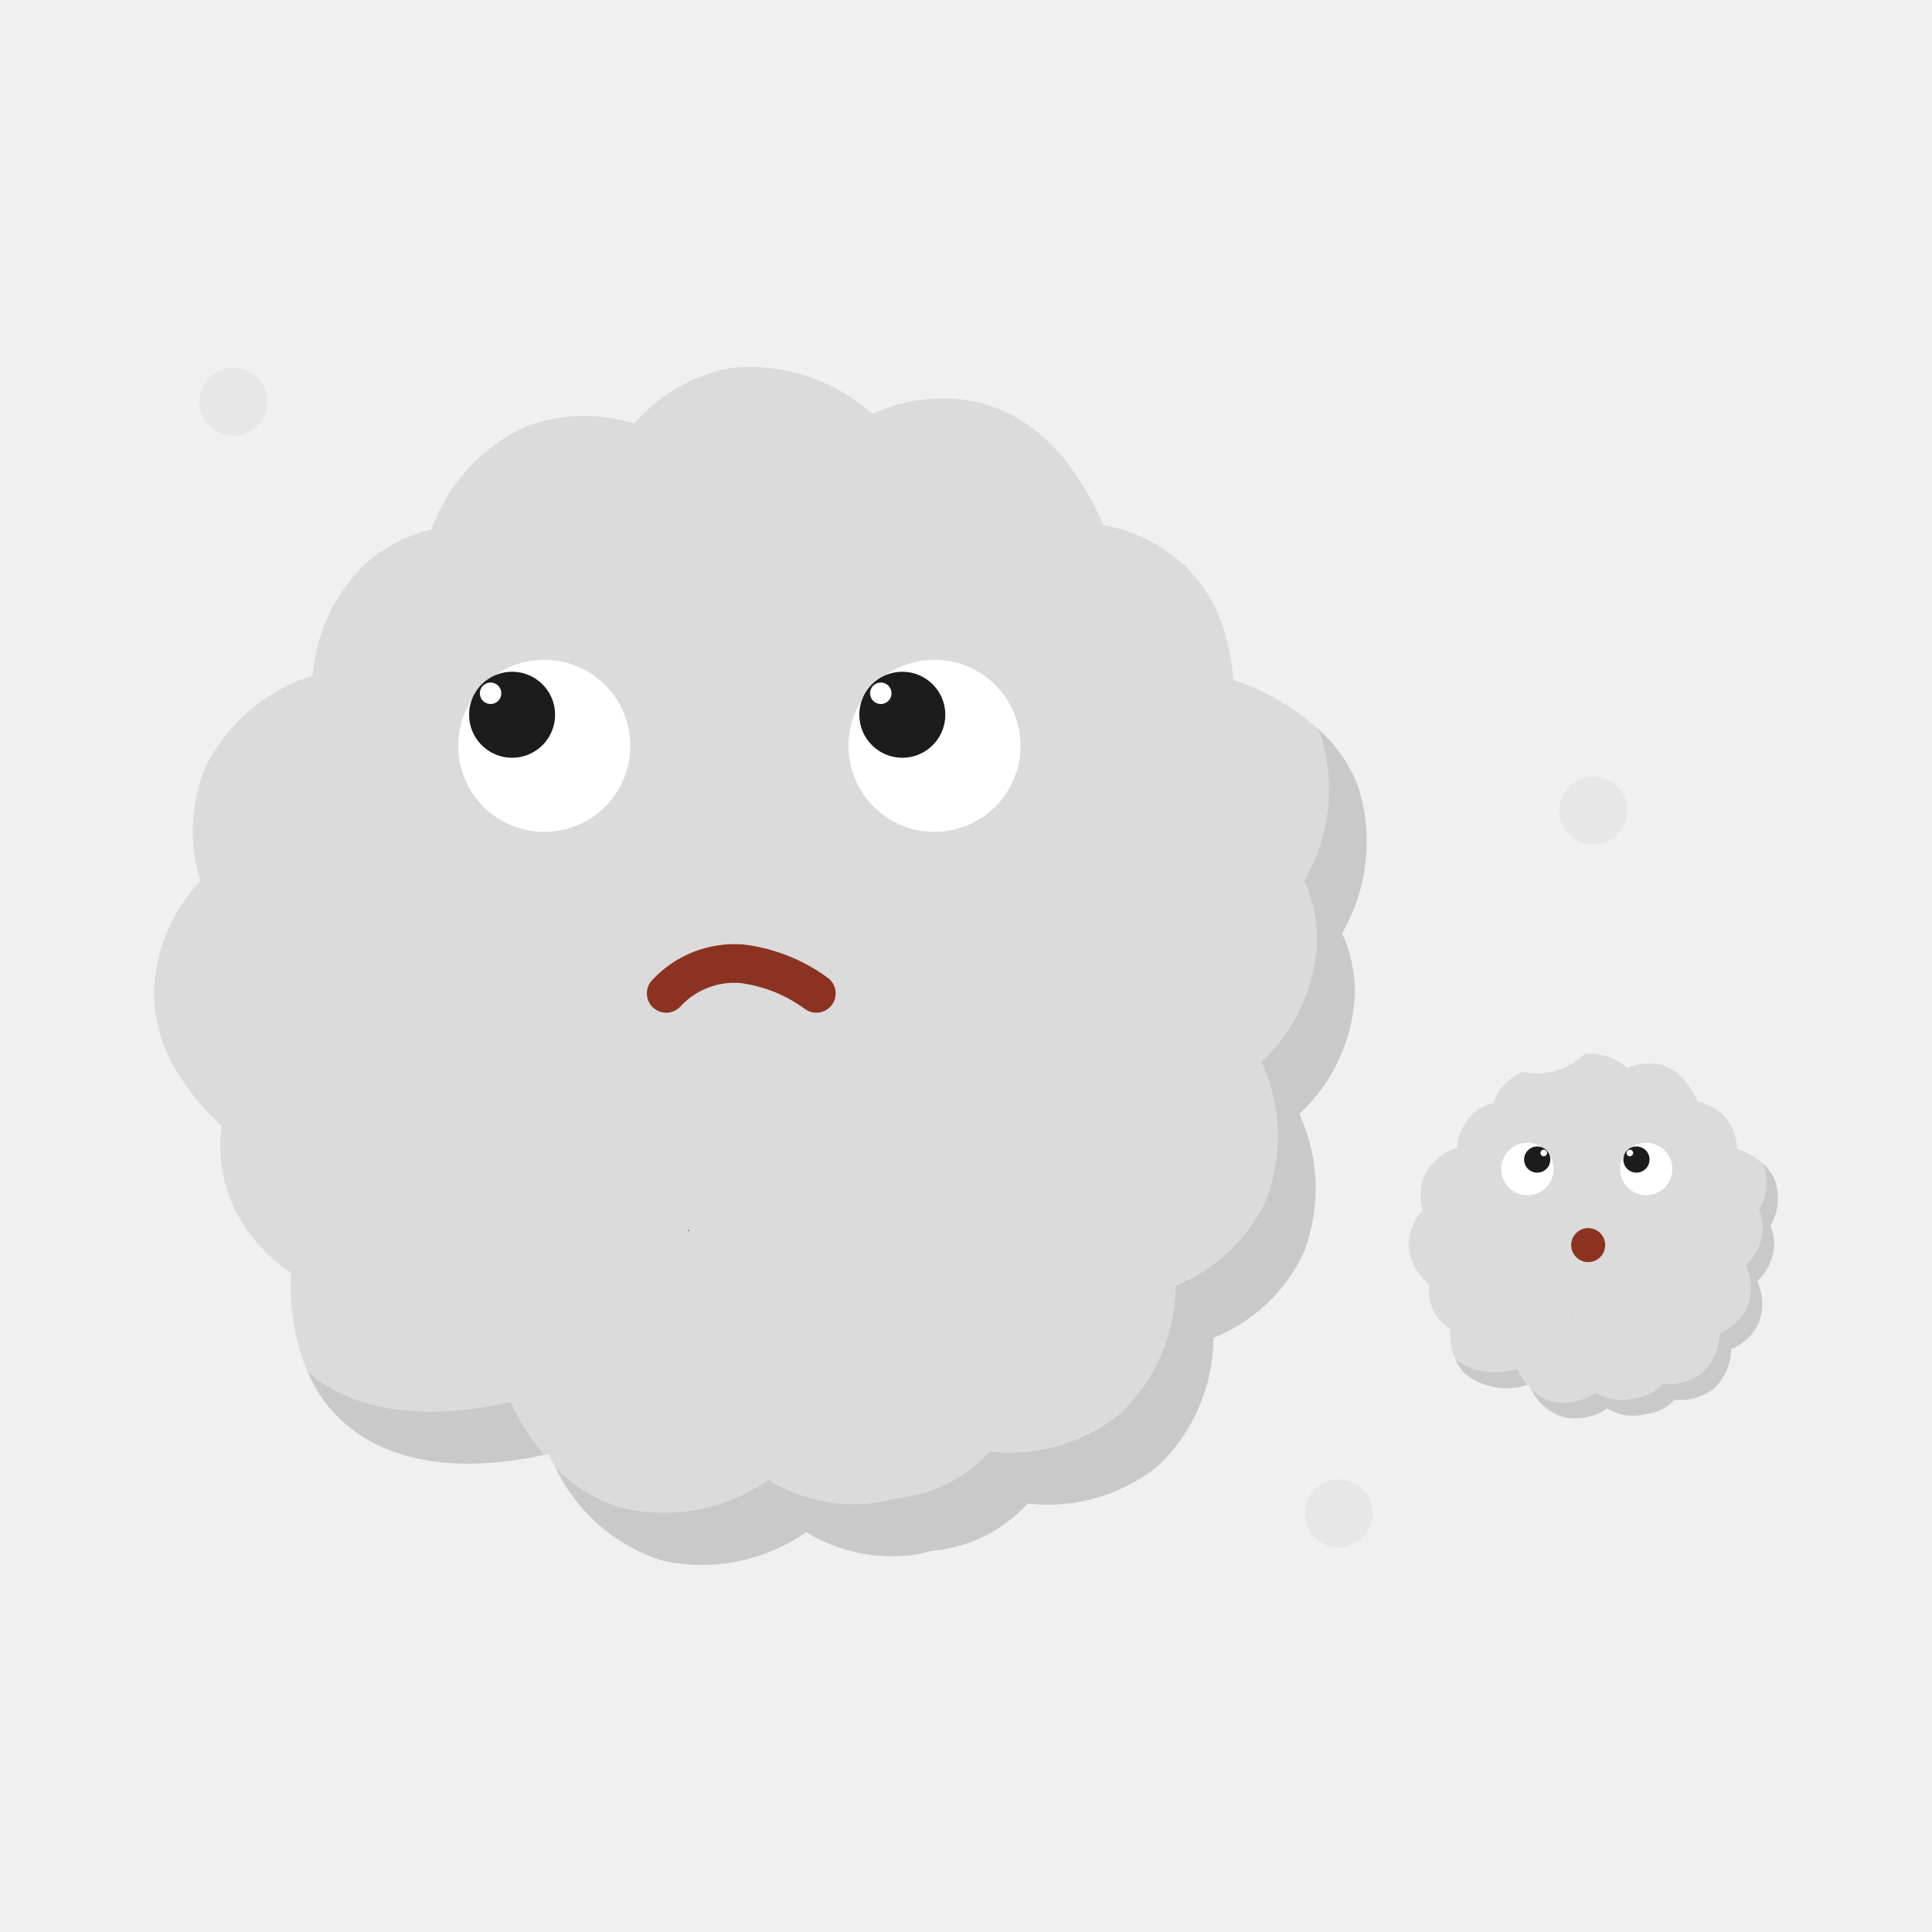
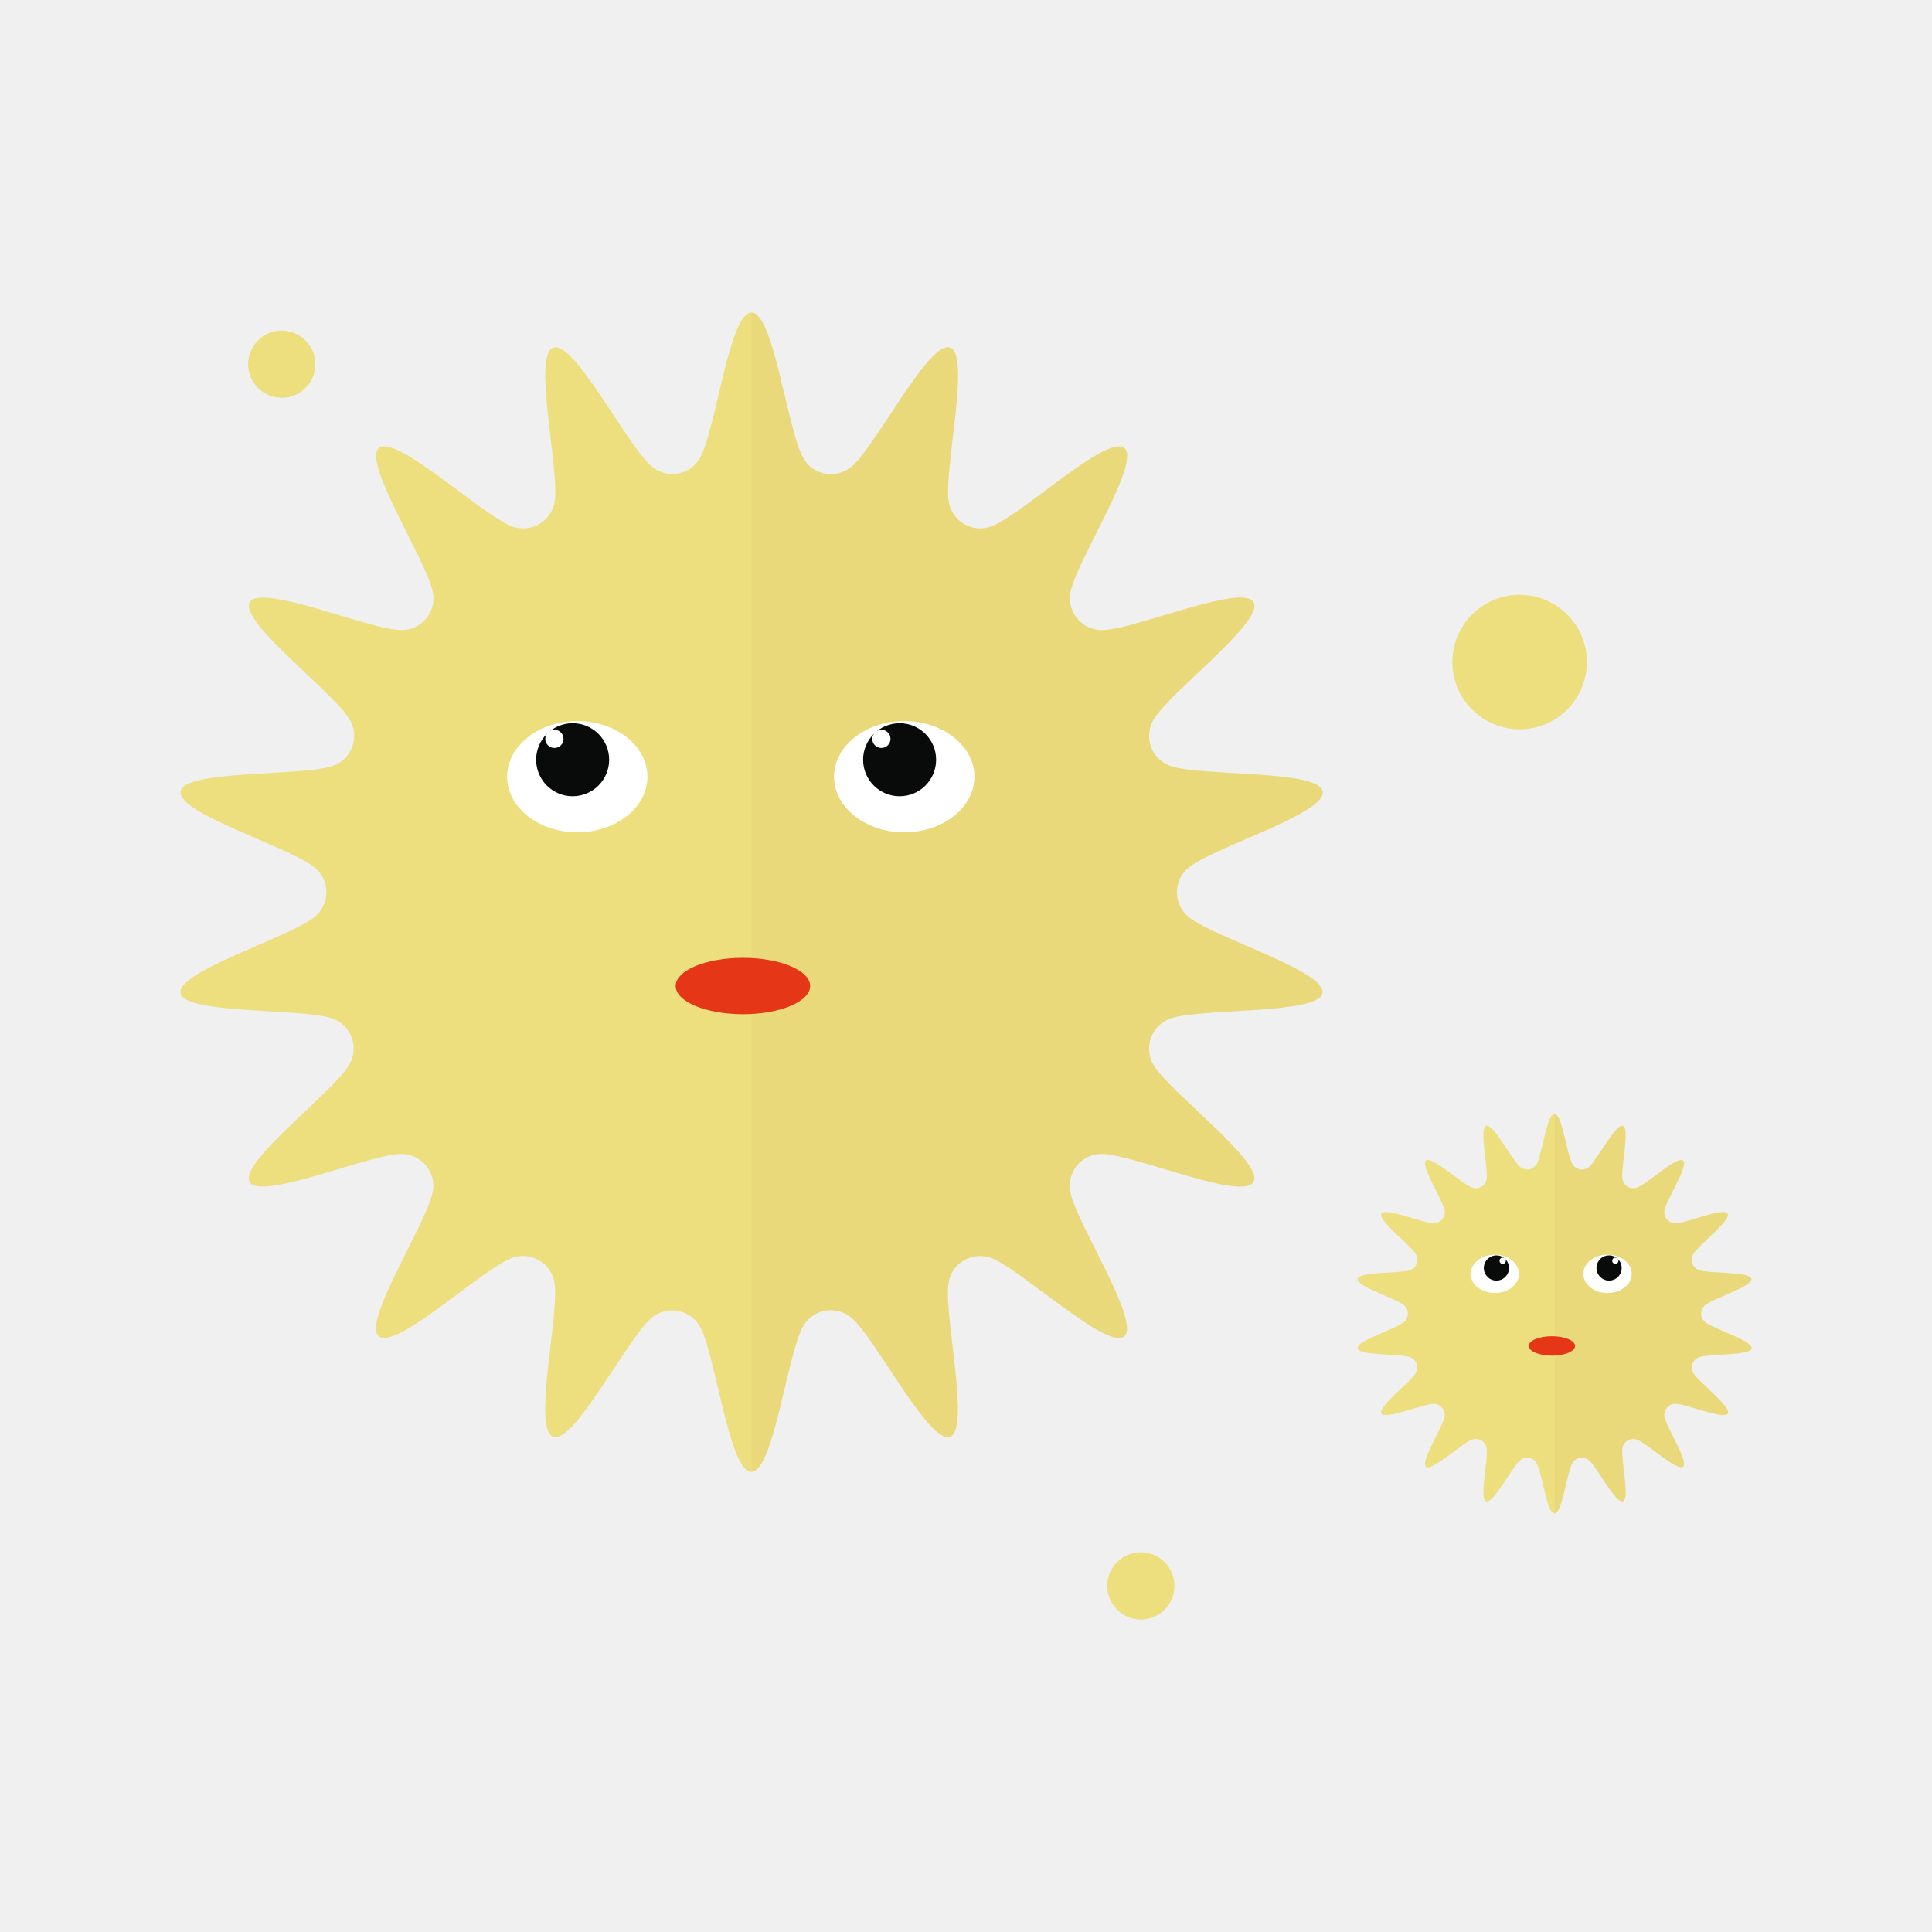
<svg xmlns="http://www.w3.org/2000/svg" width="50" height="50" viewBox="0 0 50 50">
  <defs>
    <style>
-             .cls-1{fill:#dbdbdb}.cls-2{fill:#c9c9c9}.cls-3{fill:#282828}.cls-4{fill:#fff}.cls-5{fill:#1c1c1c}.cls-6,.cls-9{fill:none}.cls-6{stroke:#8c3221;stroke-linecap:round;stroke-miterlimit:10}.cls-7{fill:#8c3221}.cls-8{fill:#030504;opacity:.04}
+             .cls-1{fill:none}.cls-2{fill:#edde7e}.cls-3{opacity:.16}.cls-4{clip-path:url(#clip-path)}.cls-5{fill:#d3c26e}.cls-6{fill:#fff}.cls-7{fill:#090a0a}.cls-8{fill:#e53617}.cls-9{clip-path:url(#clip-path-2)}
        </style>
+     <clipPath id="clip-path">
+       <path id="패스_3138" d="M252.187 223.669c-.1.553-3.052.39-3.895.647a.825.825 0 0 0-.455 1.249c.478.734 2.849 2.5 2.563 2.993s-3-.676-3.878-.722a.824.824 0 0 0-.853 1.019c.2.856 1.817 3.335 1.388 3.7s-2.6-1.667-3.4-2.011a.825.825 0 0 0-1.152.666c-.105.872.573 3.753.042 3.944s-1.87-2.445-2.513-3.047a.825.825 0 0 0-1.311.23c-.4.784-.751 3.725-1.316 3.725s-.915-2.939-1.309-3.719a.825.825 0 0 0-1.312-.233c-.642.6-1.979 3.241-2.51 3.044s.147-3.072.042-3.944a.825.825 0 0 0-1.152-.666c-.807.344-2.966 2.372-3.4 2.011s1.188-2.847 1.387-3.7a.824.824 0 0 0-.853-1.019c-.878.046-3.6 1.213-3.877.722s2.08-2.262 2.555-2.995a.825.825 0 0 0-.455-1.248c-.837-.257-3.792-.094-3.888-.646s2.735-1.416 3.437-1.943a.825.825 0 0 0 0-1.331c-.7-.527-3.532-1.385-3.437-1.943s3.053-.39 3.9-.647a.825.825 0 0 0 .455-1.249c-.479-.737-2.85-2.512-2.563-3s3 .673 3.875.72a.825.825 0 0 0 .854-1.019c-.2-.854-1.816-3.331-1.386-3.692s2.594 1.667 3.4 2.011a.825.825 0 0 0 1.152-.666c.105-.872-.573-3.753-.042-3.944s1.868 2.444 2.51 3.044a.825.825 0 0 0 1.312-.233c.394-.78.745-3.719 1.309-3.719s.918 2.941 1.316 3.725a.825.825 0 0 0 1.311.23c.643-.6 1.981-3.244 2.513-3.047s-.147 3.072-.042 3.944a.825.825 0 0 0 1.152.666c.807-.344 2.966-2.372 3.4-2.011s-1.189 2.838-1.387 3.692a.825.825 0 0 0 .854 1.019c.877-.047 3.6-1.211 3.876-.72s-2.085 2.264-2.565 3a.825.825 0 0 0 .455 1.251c.843.255 3.8.088 3.9.647s-2.735 1.416-3.437 1.943a.825.825 0 0 0 0 1.331c.695.525 3.525 1.383 3.43 1.941z" class="cls-1" data-name="패스 3138" />
+     </clipPath>
+     <clipPath id="clip-path-2">
+       <path id="패스_3140" d="M263.294 232.866c-.033.19-1.052.134-1.343.223a.283.283 0 0 0-.156.43c.164.253.981.863.883 1.032s-1.034-.233-1.336-.249a.285.285 0 0 0-.3.351c.069.295.627 1.149.479 1.276s-.894-.574-1.173-.693a.284.284 0 0 0-.4.23c-.036.3.2 1.293.015 1.359s-.645-.843-.866-1.05a.284.284 0 0 0-.452.079c-.137.27-.259 1.284-.454 1.284s-.315-1.013-.451-1.282a.284.284 0 0 0-.452-.08c-.221.207-.682 1.117-.865 1.049s.051-1.059.015-1.359a.284.284 0 0 0-.4-.23c-.279.119-1.022.818-1.173.693s.41-.981.479-1.276a.285.285 0 0 0-.295-.351c-.3.016-1.239.418-1.336.249s.717-.78.881-1.032a.285.285 0 0 0-.157-.431c-.288-.088-1.307-.032-1.34-.222s.943-.488 1.185-.67a.285.285 0 0 0 0-.459c-.242-.181-1.218-.477-1.185-.669s1.052-.135 1.343-.223a.284.284 0 0 0 .157-.43c-.165-.254-.982-.866-.884-1.035s1.034.232 1.336.248a.284.284 0 0 0 .294-.351c-.068-.294-.626-1.148-.478-1.272s.894.574 1.173.693a.285.285 0 0 0 .4-.23c.036-.3-.2-1.293-.015-1.359s.644.842.865 1.049a.284.284 0 0 0 .452-.08c.136-.269.257-1.282.451-1.282s.317 1.013.454 1.283a.284.284 0 0 0 .452.08c.221-.208.683-1.118.866-1.05s-.051 1.059-.015 1.359a.285.285 0 0 0 .4.23c.279-.119 1.022-.818 1.173-.693s-.41.978-.478 1.272a.284.284 0 0 0 .294.351c.3-.016 1.239-.417 1.336-.248s-.719.78-.884 1.034a.284.284 0 0 0 .157.431c.29.088 1.31.03 1.343.223s-.943.488-1.185.669a.285.285 0 0 0 0 .459c.247.182 1.223.478 1.19.67z" class="cls-1" data-name="패스 3140" />
+     </clipPath>
  </defs>
-   <g id="그룹_2906" data-name="그룹 2906" transform="translate(-160.066 -197.97)">
-     <g id="그룹_2905" data-name="그룹 2905">
-       <g id="그룹_2901" data-name="그룹 2901">
-         <path id="패스_3120" d="M193.822 220.772a4.732 4.732 0 0 0 .43-3.75 1.215 1.215 0 0 0-.09-.2 6.167 6.167 0 0 0-2.18-1.26 5.354 5.354 0 0 0-.16-1 4.022 4.022 0 0 0-1.04-1.9 1.144 1.144 0 0 0-.17-.15 4.026 4.026 0 0 0-1.99-.95 6.8 6.8 0 0 0-.7-1.28 4.647 4.647 0 0 0-.62-.77l-.01-.01a4.011 4.011 0 0 0-1.78-1.09 4.318 4.318 0 0 0-2.87.27 4.747 4.747 0 0 0-3.65-1.19 4.32 4.32 0 0 0-2.51 1.44 4.278 4.278 0 0 0-2.79.07 4.655 4.655 0 0 0-2.46 2.67 4.013 4.013 0 0 0-1.68.86 4.446 4.446 0 0 0-1.39 2.92 4.654 4.654 0 0 0-2.78 2.37 4.323 4.323 0 0 0-.13 2.94 4.425 4.425 0 0 0-1.2 2.89 3.981 3.981 0 0 0 .43 1.77 6.156 6.156 0 0 0 .33.55 6.842 6.842 0 0 0 .99 1.14 3.8 3.8 0 0 0 .19 1.81c.03.08.06.15.09.22a3.6 3.6 0 0 0 .54.87v.01a4.432 4.432 0 0 0 .98.89 5.594 5.594 0 0 0 .42 2.55c1.21 1.06 3.08 1.28 5.26.79a6.418 6.418 0 0 0 .87 1.37.425.425 0 0 0 .11-.02c.05.11.11.22.17.33A3.885 3.885 0 0 0 176.2 237a4.724 4.724 0 0 0 3.75-.73 4.246 4.246 0 0 0 2.77.59 3.877 3.877 0 0 0 .49-.11h.02a3.763 3.763 0 0 0 2.45-1.22 4.543 4.543 0 0 0 3.38-.98 4.633 4.633 0 0 0 1.43-3.31 4.381 4.381 0 0 0 2.32-2.17 4.576 4.576 0 0 0-.1-3.62 4.525 4.525 0 0 0 1.44-3.15 3.73 3.73 0 0 0-.328-1.528zm-17.99 10.14a.035.035 0 0 1 .03.03z" class="cls-1" data-name="패스 3120" />
-         <path id="패스_3121" d="M195.132 223.652a4.525 4.525 0 0 1-1.44 3.15 4.576 4.576 0 0 1 .1 3.62 4.381 4.381 0 0 1-2.32 2.17 4.633 4.633 0 0 1-1.43 3.31 4.543 4.543 0 0 1-3.38.98 3.763 3.763 0 0 1-2.45 1.22h-.02a3.879 3.879 0 0 1-.49.11 4.245 4.245 0 0 1-2.77-.59 4.724 4.724 0 0 1-3.75.73 4.607 4.607 0 0 1-2.75-2.42A3.885 3.885 0 0 0 176.2 237a4.724 4.724 0 0 0 3.75-.73 4.246 4.246 0 0 0 2.77.59 3.877 3.877 0 0 0 .49-.11h.02a3.763 3.763 0 0 0 2.45-1.22 4.543 4.543 0 0 0 3.38-.98 4.633 4.633 0 0 0 1.43-3.31 4.381 4.381 0 0 0 2.32-2.17 4.576 4.576 0 0 0-.1-3.62 4.525 4.525 0 0 0 1.44-3.15 3.73 3.73 0 0 0-.33-1.53 4.732 4.732 0 0 0 .43-3.75 1.215 1.215 0 0 0-.09-.2 3.769 3.769 0 0 1 1.07 1.55 4.732 4.732 0 0 1-.43 3.75 3.73 3.73 0 0 1 .332 1.532z" class="cls-2" data-name="패스 3121" />
-         <path id="패스_3122" d="M173.282 234.252a6.418 6.418 0 0 0 .87 1.37c-2.25.49-4.16.2-5.34-.98a3.652 3.652 0 0 1-.79-1.18c1.21 1.06 3.078 1.28 5.26.79z" class="cls-2" data-name="패스 3122" />
-         <path id="패스_3123" d="M177.9 229.832l-.03-.03a.035.035 0 0 1 .03.03z" class="cls-3" data-name="패스 3123" />
-         <path id="패스_3124" d="M177.9 229.832l-.03-.03a.035.035 0 0 1 .03.03z" class="cls-3" data-name="패스 3124" />
-         <path id="패스_3125" d="M177.9 229.832l-.03-.03a.035.035 0 0 1 .03.03z" class="cls-3" data-name="패스 3125" />
-         <path id="패스_3126" d="M177.9 229.832l-.03-.03a.035.035 0 0 1 .03.03z" class="cls-3" data-name="패스 3126" />
-         <path id="패스_3127" d="M177.9 229.832l-.03-.03a.035.035 0 0 1 .03.03z" class="cls-3" data-name="패스 3127" />
-         <g id="그룹_2899" data-name="그룹 2899">
-           <circle id="타원_723" cx="2.226" cy="2.226" r="2.226" class="cls-4" data-name="타원 723" transform="translate(171.926 215.046)" />
-           <circle id="타원_724" cx="1.113" cy="1.113" r="1.113" class="cls-5" data-name="타원 724" transform="translate(172.206 215.355)" />
-           <circle id="타원_725" cx=".278" cy=".278" r=".278" class="cls-4" data-name="타원 725" transform="translate(172.484 215.634)" />
+   <g id="그룹_2918" data-name="그룹 2918" transform="translate(-217.962 -197.97)">
+     <g id="그룹_2917" data-name="그룹 2917">
+       <g id="그룹_2911" data-name="그룹 2911">
+         <path id="패스_3137" d="M252.187 223.669c-.1.553-3.052.39-3.895.647a.825.825 0 0 0-.455 1.249c.478.734 2.849 2.5 2.563 2.993s-3-.676-3.878-.722a.824.824 0 0 0-.853 1.019c.2.856 1.817 3.335 1.388 3.7s-2.6-1.667-3.4-2.011a.825.825 0 0 0-1.152.666c-.105.872.573 3.753.042 3.944s-1.87-2.445-2.513-3.047a.825.825 0 0 0-1.311.23c-.4.784-.751 3.725-1.316 3.725s-.915-2.939-1.309-3.719a.825.825 0 0 0-1.312-.233c-.642.6-1.979 3.241-2.51 3.044s.147-3.072.042-3.944a.825.825 0 0 0-1.152-.666c-.807.344-2.966 2.372-3.4 2.011s1.188-2.847 1.387-3.7a.824.824 0 0 0-.853-1.019c-.878.046-3.6 1.213-3.877.722s2.08-2.262 2.555-2.995a.825.825 0 0 0-.455-1.248c-.837-.257-3.792-.094-3.888-.646s2.735-1.416 3.437-1.943a.825.825 0 0 0 0-1.331c-.7-.527-3.532-1.385-3.437-1.943s3.053-.39 3.9-.647a.825.825 0 0 0 .455-1.249c-.479-.737-2.85-2.512-2.563-3s3 .673 3.875.72a.825.825 0 0 0 .854-1.019c-.2-.854-1.816-3.331-1.386-3.692s2.594 1.667 3.4 2.011a.825.825 0 0 0 1.152-.666c.105-.872-.573-3.753-.042-3.944s1.868 2.444 2.51 3.044a.825.825 0 0 0 1.312-.233c.394-.78.745-3.719 1.309-3.719s.918 2.941 1.316 3.725a.825.825 0 0 0 1.311.23c.643-.6 1.981-3.244 2.513-3.047s-.147 3.072-.042 3.944a.825.825 0 0 0 1.152.666c.807-.344 2.966-2.372 3.4-2.011s-1.189 2.838-1.387 3.692a.825.825 0 0 0 .854 1.019c.877-.047 3.6-1.211 3.876-.72s-2.085 2.264-2.565 3a.825.825 0 0 0 .455 1.251c.843.255 3.8.088 3.9.647s-2.735 1.416-3.437 1.943a.825.825 0 0 0 0 1.331c.695.525 3.525 1.383 3.43 1.941z" class="cls-2" data-name="패스 3137" />
+         <g id="그룹_2908" class="cls-3" data-name="그룹 2908">
+           <g id="그룹_2907" class="cls-4" data-name="그룹 2907">
+             <path id="사각형_2814" d="M0 0h14.78v30.891H0z" class="cls-5" data-name="사각형 2814" transform="translate(237.41 205.651)" />
+           </g>
        </g>
-         <g id="그룹_2900" data-name="그룹 2900">
-           <circle id="타원_726" cx="2.226" cy="2.226" r="2.226" class="cls-4" data-name="타원 726" transform="translate(182.025 215.046)" />
-           <circle id="타원_727" cx="1.113" cy="1.113" r="1.113" class="cls-5" data-name="타원 727" transform="translate(182.305 215.355)" />
-           <circle id="타원_728" cx=".278" cy=".278" r=".278" class="cls-4" data-name="타원 728" transform="translate(182.583 215.634)" />
+         <g id="그룹_2909" data-name="그룹 2909">
+           <ellipse id="타원_739" cx="1.816" cy="1.439" class="cls-6" data-name="타원 739" rx="1.816" ry="1.439" transform="translate(239.548 216.632)" />
+           <circle id="타원_740" cx=".945" cy=".945" r=".945" class="cls-7" data-name="타원 740" transform="translate(240.299 216.687)" />
+           <circle id="타원_741" cx=".236" cy=".236" r=".236" class="cls-6" data-name="타원 741" transform="translate(240.536 216.856)" />
        </g>
-         <path id="패스_3128" d="M177.307 223.679a2.406 2.406 0 0 1 1.943-.769 4.111 4.111 0 0 1 1.943.769" class="cls-6" data-name="패스 3128" />
+         <g id="그룹_2910" data-name="그룹 2910">
+           <ellipse id="타원_742" cx="1.816" cy="1.439" class="cls-6" data-name="타원 742" rx="1.816" ry="1.439" transform="translate(231.086 216.632)" />
+           <circle id="타원_743" cx=".945" cy=".945" r=".945" class="cls-7" data-name="타원 743" transform="translate(231.837 216.687)" />
+           <circle id="타원_744" cx=".236" cy=".236" r=".236" class="cls-6" data-name="타원 744" transform="translate(232.074 216.856)" />
+         </g>
+         <ellipse id="타원_745" cx="1.74" cy=".729" class="cls-8" data-name="타원 745" rx="1.74" ry=".729" transform="translate(235.449 222.759)" />
      </g>
-       <g id="그룹_2904" data-name="그룹 2904">
-         <path id="패스_3129" d="M205.584 229.289a1.441 1.441 0 0 0 .131-1.142.419.419 0 0 0-.027-.061 1.881 1.881 0 0 0-.664-.383 1.579 1.579 0 0 0-.049-.305 1.218 1.218 0 0 0-.316-.578.349.349 0 0 0-.052-.046 1.218 1.218 0 0 0-.606-.289 2.1 2.1 0 0 0-.213-.39 1.44 1.44 0 0 0-.189-.235 1.224 1.224 0 0 0-.542-.332 1.316 1.316 0 0 0-.874.083 1.446 1.446 0 0 0-1.111-.363 1.76 1.76 0 0 1-1.614.46 1.415 1.415 0 0 0-.749.813 1.23 1.23 0 0 0-.512.262 1.358 1.358 0 0 0-.423.889 1.415 1.415 0 0 0-.846.722 1.316 1.316 0 0 0-.04.895 1.348 1.348 0 0 0-.365.88 1.2 1.2 0 0 0 .131.539 1.886 1.886 0 0 0 .1.167 2.033 2.033 0 0 0 .3.347 1.165 1.165 0 0 0 .057.552l.028.067a1.074 1.074 0 0 0 .164.264 1.326 1.326 0 0 0 .3.271 1.686 1.686 0 0 0 .128.777 1.787 1.787 0 0 0 1.6.24 1.965 1.965 0 0 0 .265.418.143.143 0 0 0 .034-.006c.015.033.033.067.051.1a1.192 1.192 0 0 0 .539.326 1.442 1.442 0 0 0 1.142-.222 1.292 1.292 0 0 0 .844.179 1.237 1.237 0 0 0 .149-.033h.006a1.194 1.194 0 0 0 .32-.076 1.175 1.175 0 0 0 .426-.3 1.382 1.382 0 0 0 1.029-.3 1.41 1.41 0 0 0 .435-1.008 1.336 1.336 0 0 0 .707-.661 1.391 1.391 0 0 0-.031-1.1 1.374 1.374 0 0 0 .439-.959 1.134 1.134 0 0 0-.102-.462zm-5.477 3.087h.006v.006z" class="cls-1" data-name="패스 3129" />
-         <path id="패스_3130" d="M205.983 230.166a1.377 1.377 0 0 1-.438.959 1.4 1.4 0 0 1 .03 1.1 1.33 1.33 0 0 1-.706.661 1.415 1.415 0 0 1-.436 1.008 1.381 1.381 0 0 1-1.029.3 1.141 1.141 0 0 1-.746.372h-.006a1.2 1.2 0 0 1-.149.033 1.3 1.3 0 0 1-.844-.179 1.44 1.44 0 0 1-1.141.222 1.4 1.4 0 0 1-.838-.737 1.192 1.192 0 0 0 .539.326 1.442 1.442 0 0 0 1.142-.222 1.292 1.292 0 0 0 .844.179 1.237 1.237 0 0 0 .149-.033h.006a1.194 1.194 0 0 0 .32-.076 1.175 1.175 0 0 0 .426-.3 1.382 1.382 0 0 0 1.029-.3 1.41 1.41 0 0 0 .435-1.008 1.336 1.336 0 0 0 .707-.661 1.391 1.391 0 0 0-.031-1.1 1.374 1.374 0 0 0 .439-.959 1.134 1.134 0 0 0-.1-.466 1.441 1.441 0 0 0 .131-1.142.419.419 0 0 0-.027-.061 1.149 1.149 0 0 1 .326.472 1.441 1.441 0 0 1-.131 1.142 1.136 1.136 0 0 1 .099.47z" class="cls-2" data-name="패스 3130" />
-         <path id="패스_3131" d="M199.33 233.393a1.965 1.965 0 0 0 .265.418 1.718 1.718 0 0 1-1.626-.3 1.1 1.1 0 0 1-.24-.359 1.787 1.787 0 0 0 1.601.241z" class="cls-2" data-name="패스 3131" />
-         <path id="패스_3132" d="M200.737 232.048l-.009-.009h.006z" class="cls-3" data-name="패스 3132" />
-         <path id="패스_3133" d="M200.737 232.048l-.009-.009h.006z" class="cls-3" data-name="패스 3133" />
-         <path id="패스_3134" d="M200.737 232.048l-.009-.009h.006z" class="cls-3" data-name="패스 3134" />
-         <path id="패스_3135" d="M200.737 232.048l-.009-.009h.006z" class="cls-3" data-name="패스 3135" />
-         <path id="패스_3136" d="M200.737 232.048l-.009-.009h.006z" class="cls-3" data-name="패스 3136" />
-         <g id="그룹_2902" data-name="그룹 2902">
-           <circle id="타원_729" cx=".678" cy=".678" r=".678" class="cls-4" data-name="타원 729" transform="translate(198.917 227.546)" />
-           <circle id="타원_730" cx=".339" cy=".339" r=".339" class="cls-5" data-name="타원 730" transform="translate(199.51 227.64)" />
-           <circle id="타원_731" cx=".085" cy=".085" r=".085" class="cls-4" data-name="타원 731" transform="translate(199.933 227.724)" />
+       <g id="그룹_2916" data-name="그룹 2916">
+         <path id="패스_3139" d="M263.294 232.866c-.033.19-1.052.134-1.343.223a.283.283 0 0 0-.156.43c.164.253.981.863.883 1.032s-1.034-.233-1.336-.249a.285.285 0 0 0-.3.351c.069.295.627 1.149.479 1.276s-.894-.574-1.173-.693a.284.284 0 0 0-.4.23c-.036.3.2 1.293.015 1.359s-.645-.843-.866-1.05a.284.284 0 0 0-.452.079c-.137.27-.259 1.284-.454 1.284s-.315-1.013-.451-1.282a.284.284 0 0 0-.452-.08c-.221.207-.682 1.117-.865 1.049s.051-1.059.015-1.359a.284.284 0 0 0-.4-.23c-.279.119-1.022.818-1.173.693s.41-.981.479-1.276a.285.285 0 0 0-.295-.351c-.3.016-1.239.418-1.336.249s.717-.78.881-1.032a.285.285 0 0 0-.157-.431c-.288-.088-1.307-.032-1.34-.222s.943-.488 1.185-.67a.285.285 0 0 0 0-.459c-.242-.181-1.218-.477-1.185-.669s1.052-.135 1.343-.223a.284.284 0 0 0 .157-.43c-.165-.254-.982-.866-.884-1.035s1.034.232 1.336.248a.284.284 0 0 0 .294-.351c-.068-.294-.626-1.148-.478-1.272s.894.574 1.173.693a.285.285 0 0 0 .4-.23c.036-.3-.2-1.293-.015-1.359s.644.842.865 1.049a.284.284 0 0 0 .452-.08c.136-.269.257-1.282.451-1.282s.317 1.013.454 1.283a.284.284 0 0 0 .452.08c.221-.208.683-1.118.866-1.05s-.051 1.059-.015 1.359a.285.285 0 0 0 .4.23c.279-.119 1.022-.818 1.173-.693s-.41.978-.478 1.272a.284.284 0 0 0 .294.351c.3-.016 1.239-.417 1.336-.248s-.719.78-.884 1.034a.284.284 0 0 0 .157.431c.29.088 1.31.03 1.343.223s-.943.488-1.185.669a.285.285 0 0 0 0 .459c.247.182 1.223.478 1.19.67z" class="cls-2" data-name="패스 3139" />
+         <g id="그룹_2913" class="cls-3" data-name="그룹 2913">
+           <g id="그룹_2912" class="cls-9" data-name="그룹 2912">
+             <path id="사각형_2815" d="M0 0h5.093v10.646H0z" class="cls-5" data-name="사각형 2815" transform="translate(258.201 226.656)" />
+           </g>
        </g>
-         <g id="그룹_2903" data-name="그룹 2903">
-           <circle id="타원_732" cx=".678" cy=".678" r=".678" class="cls-4" data-name="타원 732" transform="translate(201.992 227.546)" />
-           <circle id="타원_733" cx=".339" cy=".339" r=".339" class="cls-5" data-name="타원 733" transform="translate(202.078 227.64)" />
-           <circle id="타원_734" cx=".085" cy=".085" r=".085" class="cls-4" data-name="타원 734" transform="translate(202.162 227.724)" />
+         <g id="그룹_2914" data-name="그룹 2914">
+           <ellipse id="타원_746" cx=".626" cy=".496" class="cls-6" data-name="타원 746" rx=".626" ry=".496" transform="translate(256.022 230.441)" />
+           <circle id="타원_747" cx=".326" cy=".326" r=".326" class="cls-7" data-name="타원 747" transform="translate(256.363 230.46)" />
+           <circle id="타원_748" cx=".081" cy=".081" r=".081" class="cls-6" data-name="타원 748" transform="translate(256.77 230.518)" />
        </g>
-         <circle id="타원_735" cx=".44" cy=".44" r=".44" class="cls-7" data-name="타원 735" transform="translate(200.728 229.753)" />
+         <g id="그룹_2915" data-name="그룹 2915">
+           <ellipse id="타원_749" cx=".626" cy=".496" class="cls-6" data-name="타원 749" rx=".626" ry=".496" transform="translate(258.938 230.441)" />
+           <circle id="타원_750" cx=".326" cy=".326" r=".326" class="cls-7" data-name="타원 750" transform="translate(259.279 230.46)" />
+           <circle id="타원_751" cx=".081" cy=".081" r=".081" class="cls-6" data-name="타원 751" transform="translate(259.686 230.518)" />
+         </g>
+         <ellipse id="타원_752" cx=".6" cy=".251" class="cls-8" data-name="타원 752" rx=".6" ry=".251" transform="translate(257.525 232.552)" />
      </g>
-       <circle id="타원_736" cx=".879" cy=".879" r=".879" class="cls-8" data-name="타원 736" transform="translate(200.421 218.069)" />
-       <circle id="타원_737" cx=".879" cy=".879" r=".879" class="cls-8" data-name="타원 737" transform="translate(193.835 236.259)" />
-       <circle id="타원_738" cx=".879" cy=".879" r=".879" class="cls-8" data-name="타원 738" transform="translate(165.227 207.488)" />
+       <circle id="타원_753" cx="1.74" cy="1.74" r="1.74" class="cls-2" data-name="타원 753" transform="translate(255.55 213.364)" />
+       <circle id="타원_754" cx=".87" cy=".87" r=".87" class="cls-2" data-name="타원 754" transform="translate(246.617 238.143)" />
+       <circle id="타원_755" cx=".87" cy=".87" r=".87" class="cls-2" data-name="타원 755" transform="translate(224.383 206.526)" />
    </g>
-     <path id="사각형_2813" d="M0 0h50v50H0z" class="cls-9" data-name="사각형 2813" transform="translate(160.066 197.97)" />
+     <path id="사각형_2816" d="M0 0h50v50H0z" class="cls-1" data-name="사각형 2816" transform="translate(217.962 197.97)" />
  </g>
</svg>
